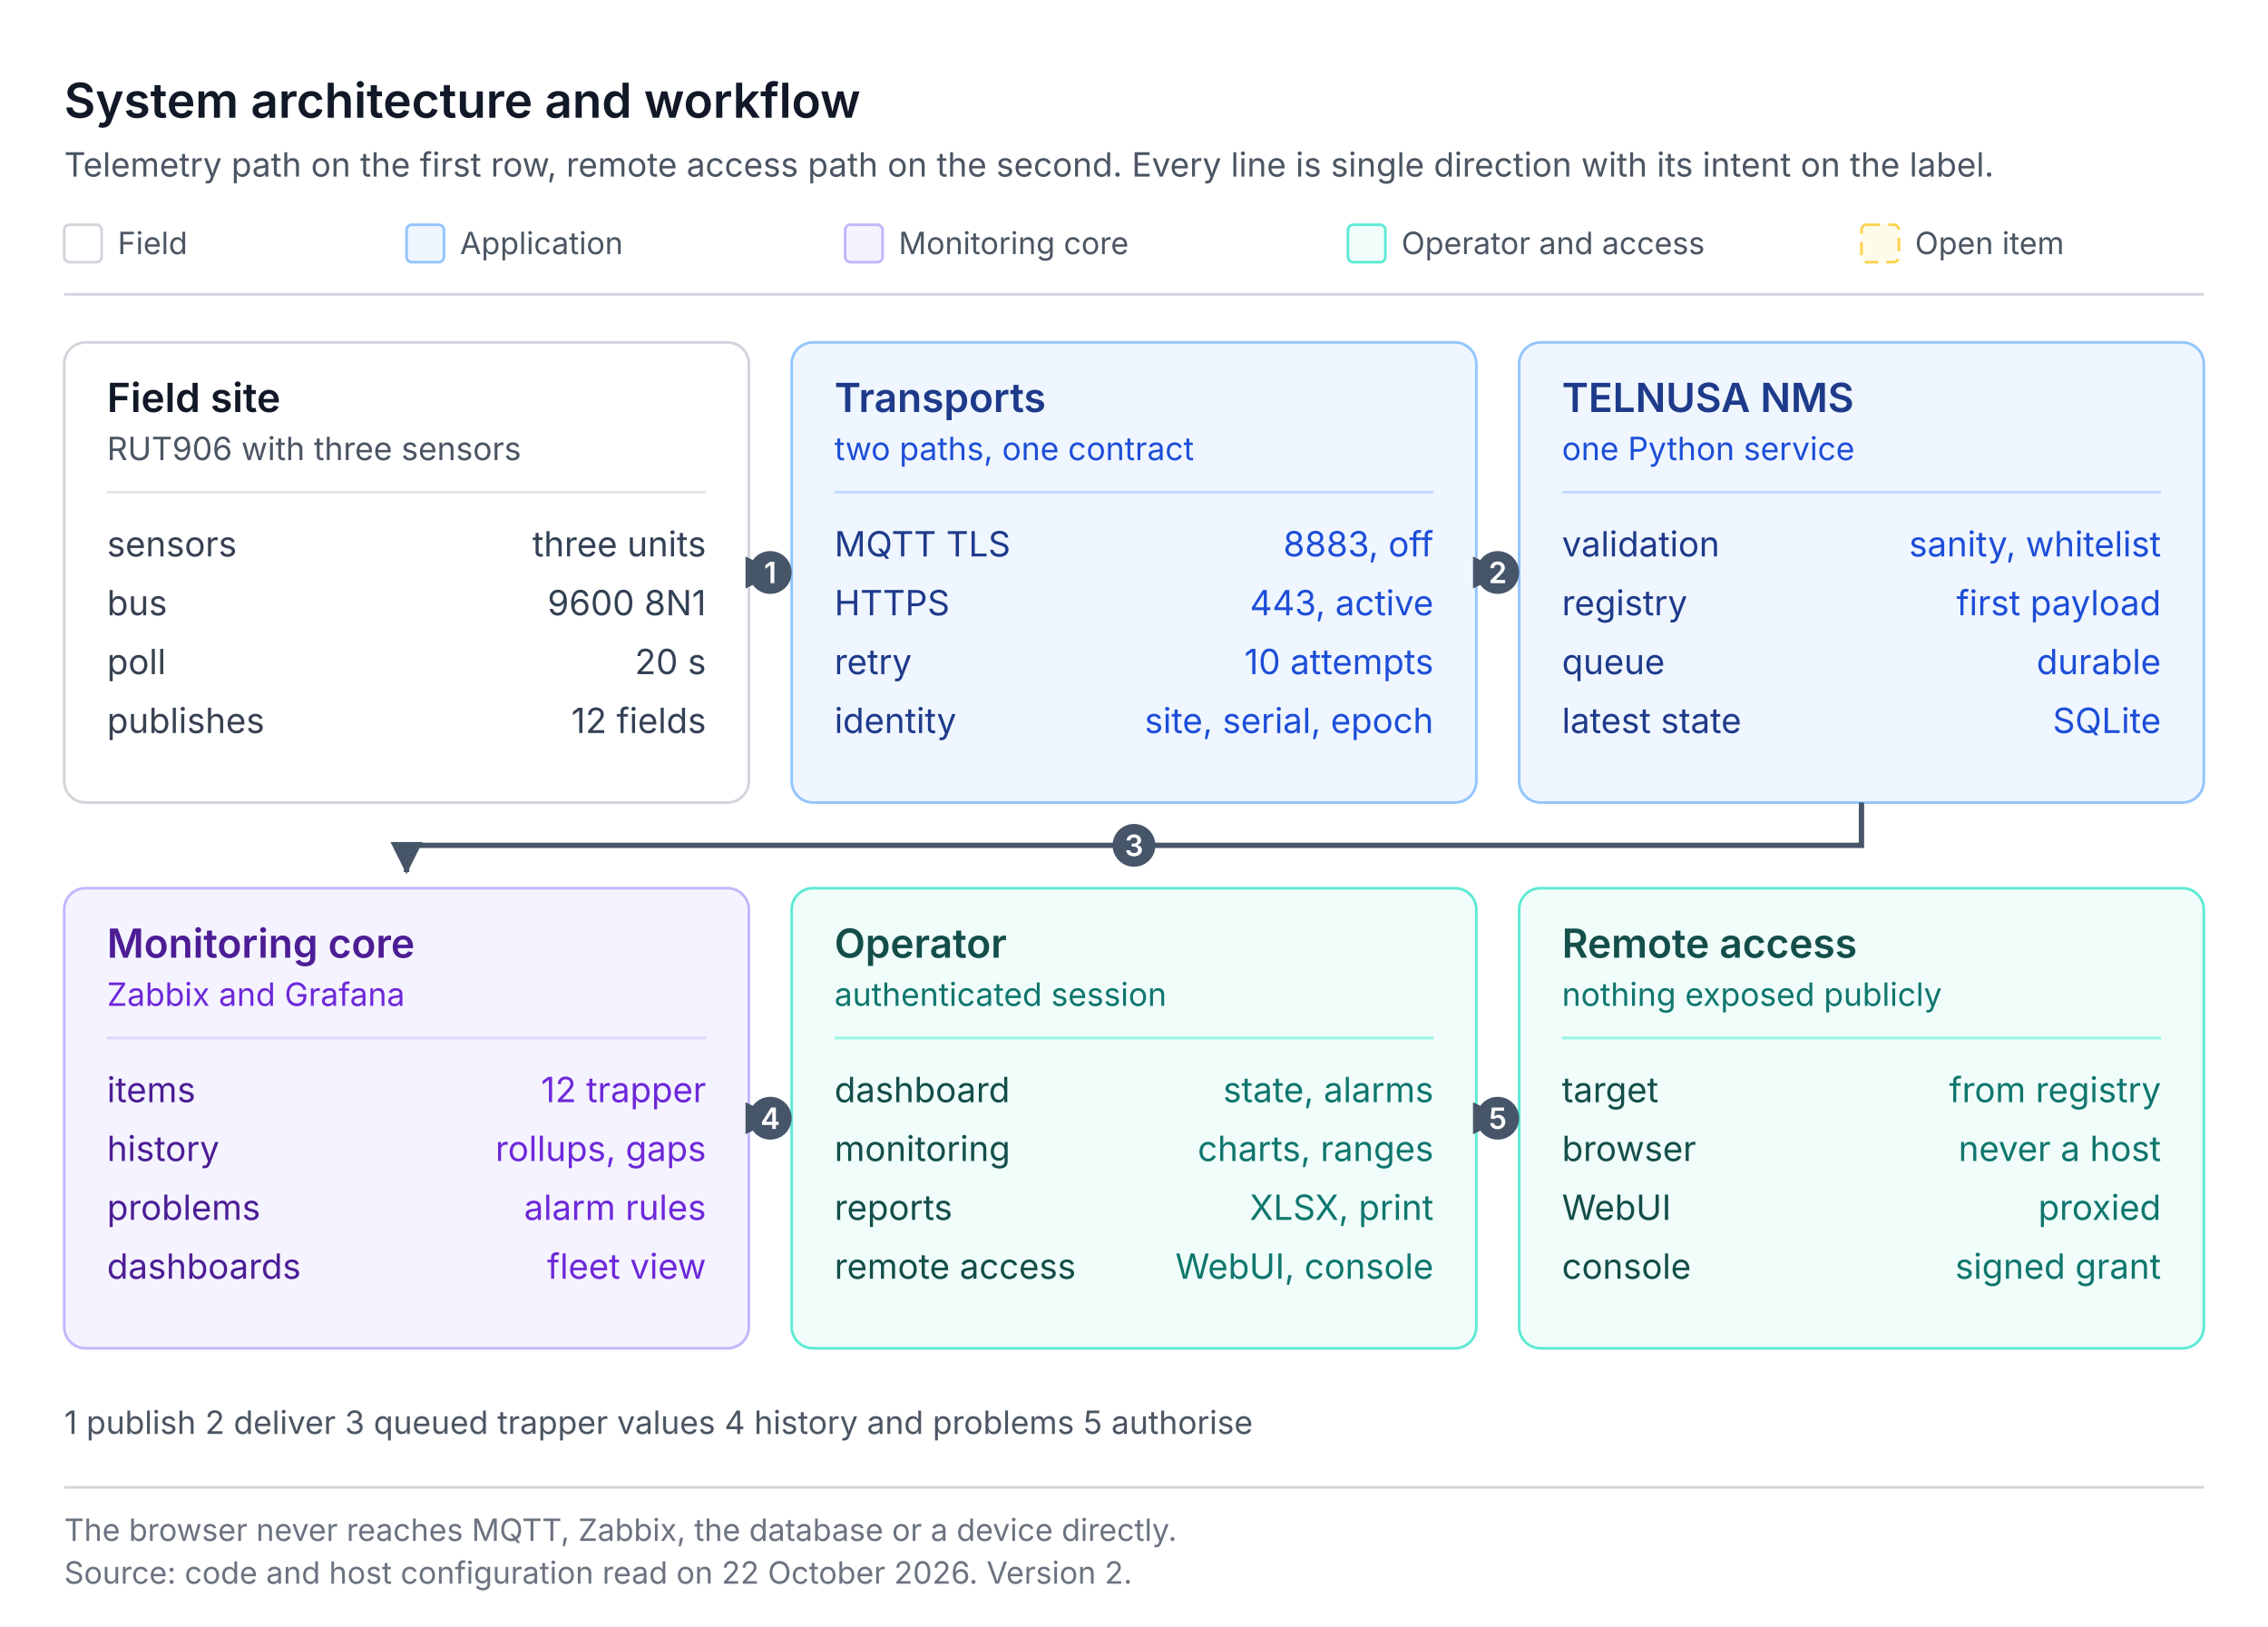
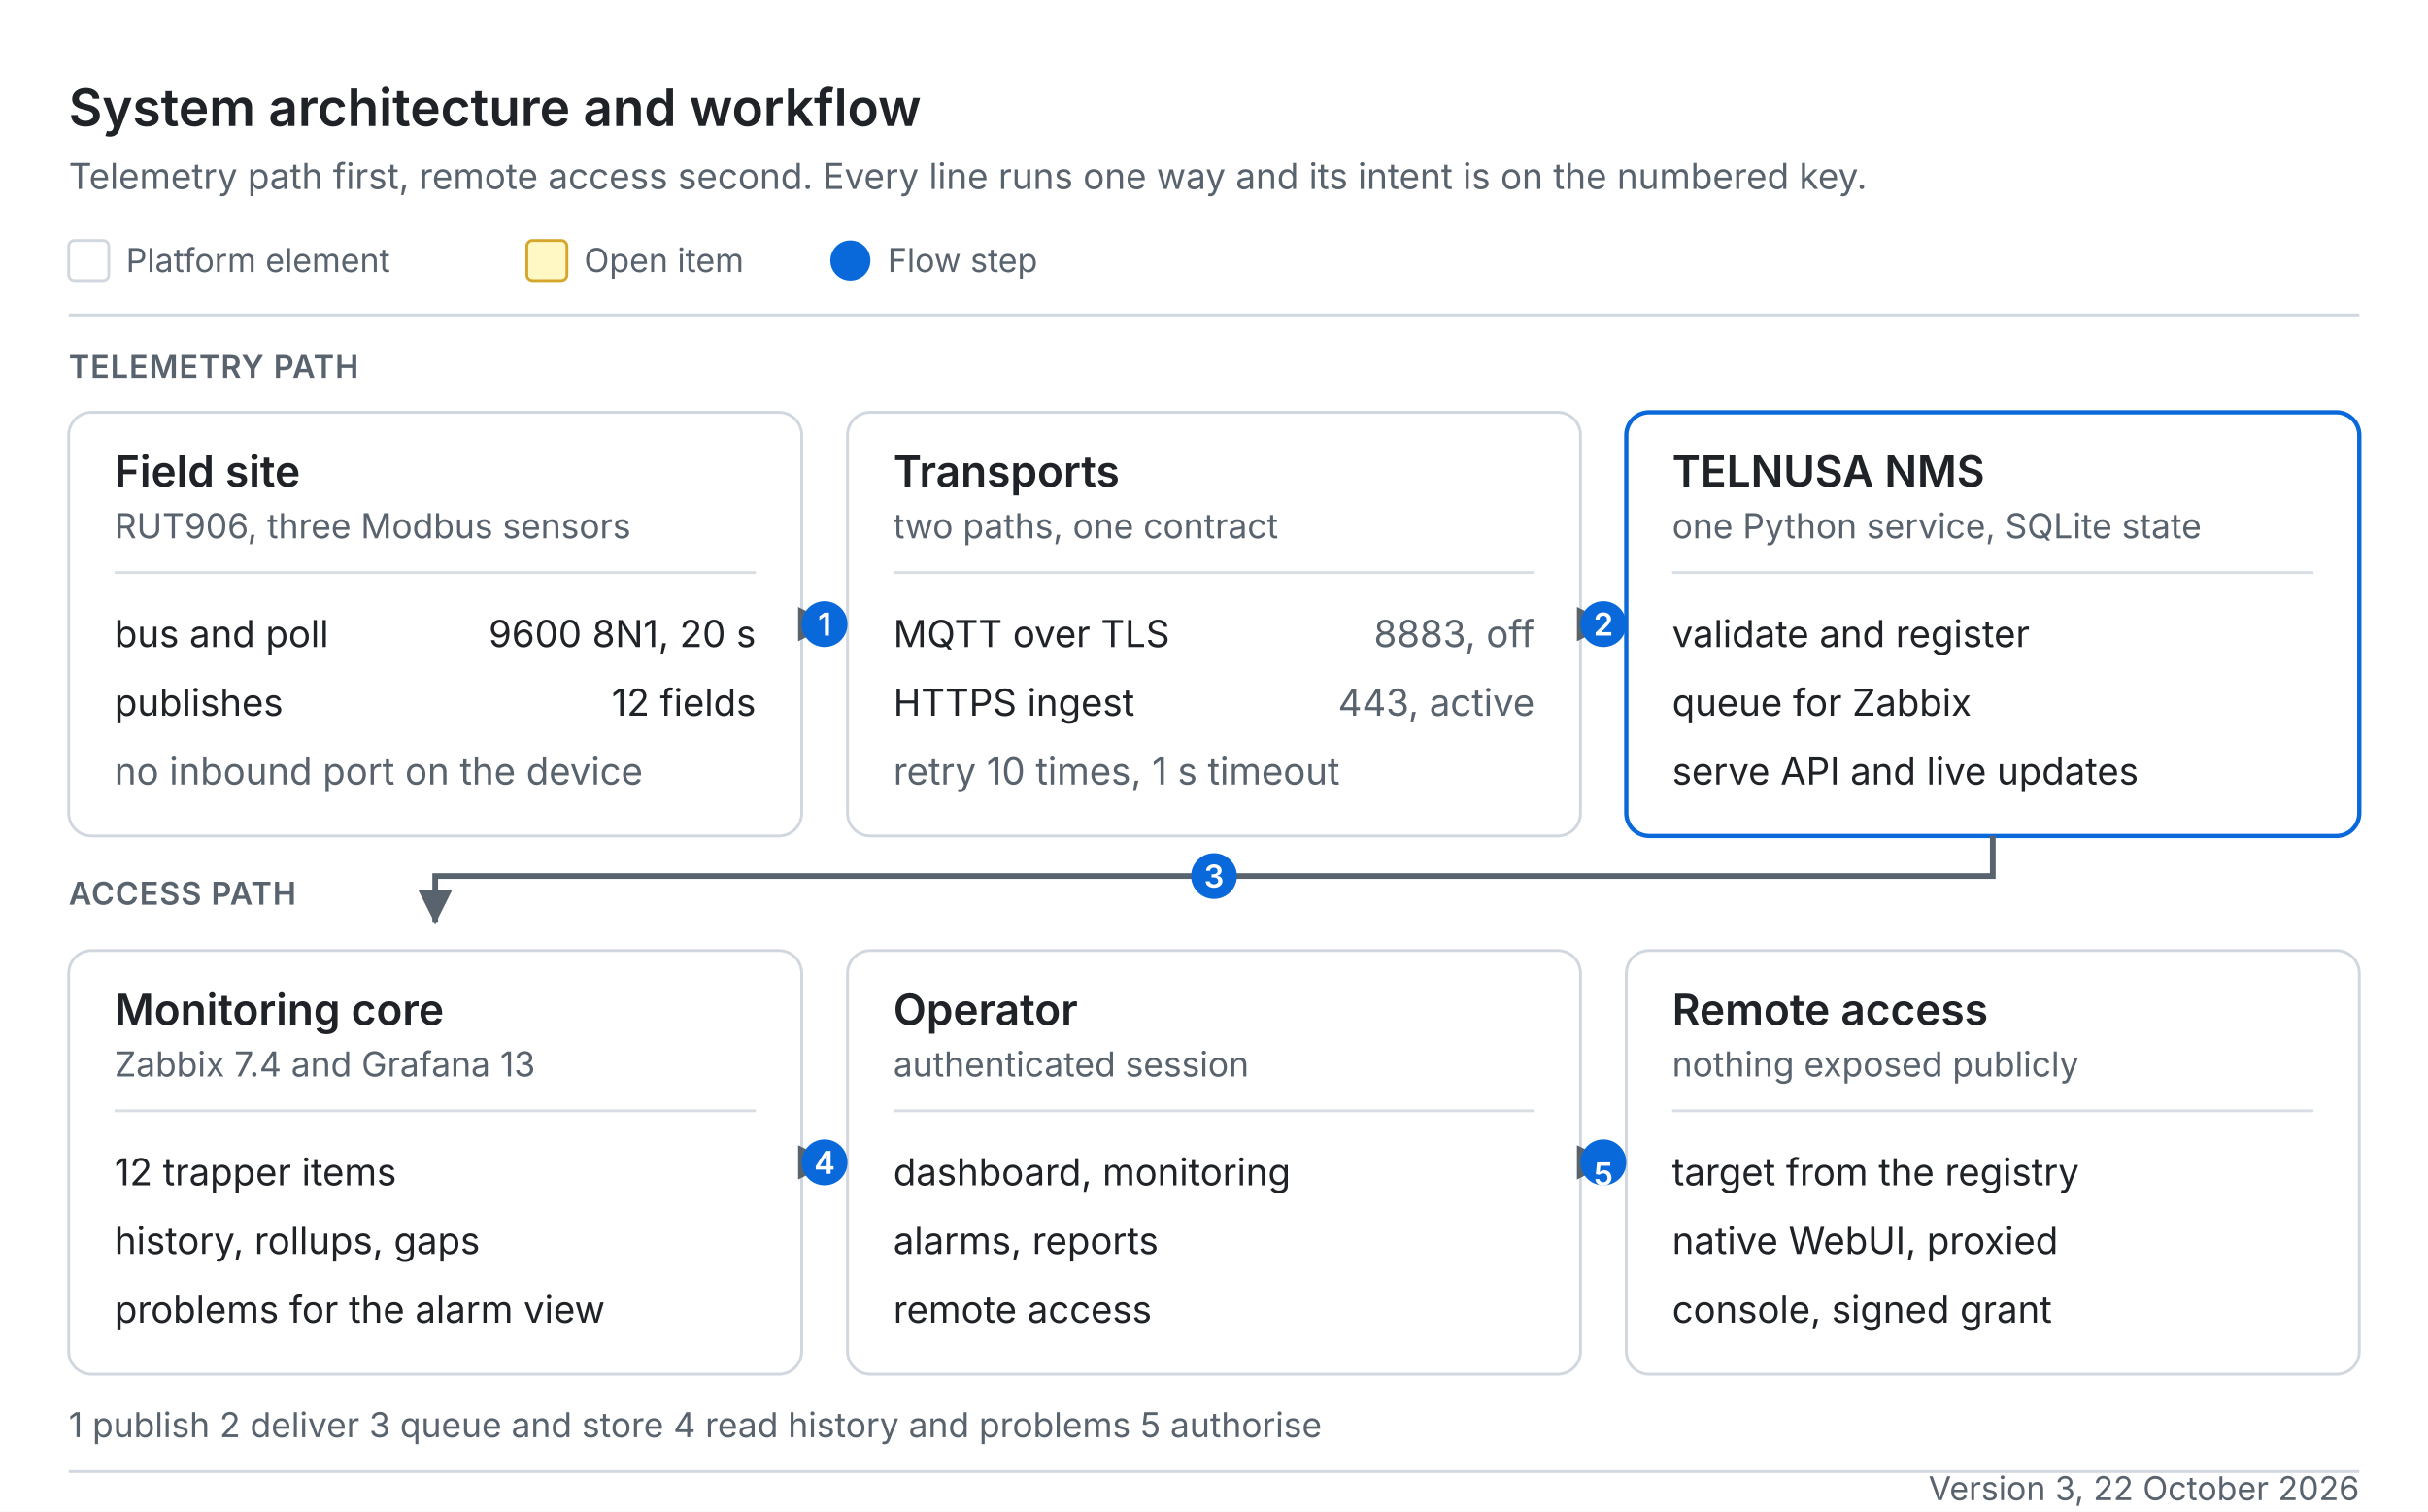
- <svg xmlns="http://www.w3.org/2000/svg" viewBox="0 0 848 608" width="848" height="608" role="img" font-family="Inter, Segoe UI, Helvetica, Arial, sans-serif">
+ <svg xmlns="http://www.w3.org/2000/svg" viewBox="0 0 848 528" width="848" height="528" role="img" font-family="Inter, Segoe UI, Helvetica, Arial, sans-serif">
  <defs>
    <marker id="flow" viewBox="0 0 8 8" refX="7.5" refY="4" markerWidth="6" markerHeight="6" orient="auto-start-reverse">
-       <path d="M 0 0 L 8 4 L 0 8 Z" fill="#475569" />
+       <path d="M 0 0 L 8 4 L 0 8 Z" fill="#59636e" />
    </marker>
  </defs>
-   <rect width="848" height="608" fill="#ffffff" />
-   <text x="24" y="44" font-size="18" font-weight="600" fill="#111827">System architecture and workflow</text>
-   <text x="24" y="66" font-size="12.5" fill="#4b5563">Telemetry path on the first row, remote access path on the second. Every line is single direction with its intent on the label.</text>
-   <g font-size="11.5" fill="#4b5563">
-     <rect x="24" y="84" width="14" height="14" rx="2" fill="#ffffff" stroke="#d1d5db" />
-     <text x="44" y="95">Field</text>
-     <rect x="152" y="84" width="14" height="14" rx="2" fill="#eff6ff" stroke="#93c5fd" />
-     <text x="172" y="95">Application</text>
-     <rect x="316" y="84" width="14" height="14" rx="2" fill="#f5f3ff" stroke="#c4b5fd" />
-     <text x="336" y="95">Monitoring core</text>
-     <rect x="504" y="84" width="14" height="14" rx="2" fill="#f0fdfa" stroke="#5eead4" />
-     <text x="524" y="95">Operator and access</text>
-     <rect x="696" y="84" width="14" height="14" rx="2" fill="#fffbeb" stroke="#fcd34d" stroke-dasharray="5 3" />
-     <text x="716" y="95">Open item</text>
+   <rect width="848" height="528" fill="#ffffff" />
+   <text x="24" y="44" font-size="18" font-weight="600" fill="#1f2328">System architecture and workflow</text>
+   <text x="24" y="66" font-size="12.5" fill="#59636e">Telemetry path first, remote access second. Every line runs one way and its intent is on the numbered key.</text>
+   <g font-size="11.5" fill="#59636e">
+     <rect x="24" y="84" width="14" height="14" rx="2" fill="none" stroke="#d0d7de" />
+     <text x="44" y="95">Platform element</text>
+     <rect x="184" y="84" width="14" height="14" rx="2" fill="#fff8c5" stroke="#d4a72c" />
+     <text x="204" y="95">Open item</text>
+     <circle cx="297" cy="91" r="7" fill="#0969da" />
+     <text x="310" y="95">Flow step</text>
  </g>
-   <line x1="24" y1="110" x2="824" y2="110" stroke="#d1d5db" />
-   <rect x="24" y="128" width="256" height="172" rx="8" fill="#ffffff" stroke="#d1d5db" />
-   <text x="40" y="154" font-size="15" font-weight="600" fill="#111827">Field site</text>
-   <text x="40" y="172" font-size="12" fill="#4b5563">RUT906 with three sensors</text>
-   <line x1="40" y1="184" x2="264" y2="184" stroke="#e5e7eb" />
+   <line x1="24" y1="110" x2="824" y2="110" stroke="#d0d7de" />
+   <text x="24" y="132" font-size="11" font-weight="600" fill="#59636e" letter-spacing="0.32">TELEMETRY PATH</text>
+   <text x="24" y="316" font-size="11" font-weight="600" fill="#59636e" letter-spacing="0.32">ACCESS PATH</text>
+   <rect x="24" y="144" width="256" height="148" rx="8" fill="none" stroke="#d0d7de" />
+   <text x="40" y="170" font-size="15" font-weight="600" fill="#1f2328">Field site</text>
+   <text x="40" y="188" font-size="12" fill="#59636e">RUT906, three Modbus sensors</text>
+   <line x1="40" y1="200" x2="264" y2="200" stroke="#d8dee4" />
  <g font-size="13">
-     <text x="40" y="208" fill="#374151">sensors</text>
-     <text x="264" y="208" fill="#334155" text-anchor="end">three units</text>
-     <text x="40" y="230" fill="#374151">bus</text>
-     <text x="264" y="230" fill="#334155" text-anchor="end">9600 8N1</text>
-     <text x="40" y="252" fill="#374151">poll</text>
-     <text x="264" y="252" fill="#334155" text-anchor="end">20 s</text>
-     <text x="40" y="274" fill="#374151">publishes</text>
-     <text x="264" y="274" fill="#334155" text-anchor="end">12 fields</text>
+     <text x="40" y="226" fill="#1f2328">bus and poll</text>
+     <text x="264" y="226" fill="#1f2328" text-anchor="end">9600 8N1, 20 s</text>
+     <text x="40" y="250" fill="#1f2328">publishes</text>
+     <text x="264" y="250" fill="#1f2328" text-anchor="end">12 fields</text>
+     <text x="40" y="274" fill="#59636e">no inbound port on the device</text>
  </g>
-   <rect x="296" y="128" width="256" height="172" rx="8" fill="#eff6ff" stroke="#93c5fd" />
-   <text x="312" y="154" font-size="15" font-weight="600" fill="#1e3a8a">Transports</text>
-   <text x="312" y="172" font-size="12" fill="#1d4ed8">two paths, one contract</text>
-   <line x1="312" y1="184" x2="536" y2="184" stroke="#bfdbfe" />
+   <rect x="296" y="144" width="256" height="148" rx="8" fill="none" stroke="#d0d7de" />
+   <text x="312" y="170" font-size="15" font-weight="600" fill="#1f2328">Transports</text>
+   <text x="312" y="188" font-size="12" fill="#59636e">two paths, one contract</text>
+   <line x1="312" y1="200" x2="536" y2="200" stroke="#d8dee4" />
  <g font-size="13">
-     <text x="312" y="208" fill="#1e3a8a">MQTT TLS</text>
-     <text x="536" y="208" fill="#1d4ed8" text-anchor="end">8883, off</text>
-     <text x="312" y="230" fill="#1e3a8a">HTTPS</text>
-     <text x="536" y="230" fill="#1d4ed8" text-anchor="end">443, active</text>
-     <text x="312" y="252" fill="#1e3a8a">retry</text>
-     <text x="536" y="252" fill="#1d4ed8" text-anchor="end">10 attempts</text>
-     <text x="312" y="274" fill="#1e3a8a">identity</text>
-     <text x="536" y="274" fill="#1d4ed8" text-anchor="end">site, serial, epoch</text>
+     <text x="312" y="226" fill="#1f2328">MQTT over TLS</text>
+     <text x="536" y="226" fill="#59636e" text-anchor="end">8883, off</text>
+     <text x="312" y="250" fill="#1f2328">HTTPS ingest</text>
+     <text x="536" y="250" fill="#59636e" text-anchor="end">443, active</text>
+     <text x="312" y="274" fill="#59636e">retry 10 times, 1 s timeout</text>
  </g>
-   <rect x="568" y="128" width="256" height="172" rx="8" fill="#eff6ff" stroke="#93c5fd" />
-   <text x="584" y="154" font-size="15" font-weight="600" fill="#1e3a8a">TELNUSA NMS</text>
-   <text x="584" y="172" font-size="12" fill="#1d4ed8">one Python service</text>
-   <line x1="584" y1="184" x2="808" y2="184" stroke="#bfdbfe" />
+   <rect x="568" y="144" width="256" height="148" rx="8" fill="none" stroke="#0969da" stroke-width="1.5" />
+   <text x="584" y="170" font-size="15" font-weight="600" fill="#1f2328">TELNUSA NMS</text>
+   <text x="584" y="188" font-size="12" fill="#59636e">one Python service, SQLite state</text>
+   <line x1="584" y1="200" x2="808" y2="200" stroke="#d8dee4" />
  <g font-size="13">
-     <text x="584" y="208" fill="#1e3a8a">validation</text>
-     <text x="808" y="208" fill="#1d4ed8" text-anchor="end">sanity, whitelist</text>
-     <text x="584" y="230" fill="#1e3a8a">registry</text>
-     <text x="808" y="230" fill="#1d4ed8" text-anchor="end">first payload</text>
-     <text x="584" y="252" fill="#1e3a8a">queue</text>
-     <text x="808" y="252" fill="#1d4ed8" text-anchor="end">durable</text>
-     <text x="584" y="274" fill="#1e3a8a">latest state</text>
-     <text x="808" y="274" fill="#1d4ed8" text-anchor="end">SQLite</text>
+     <text x="584" y="226" fill="#1f2328">validate and register</text>
+     <text x="584" y="250" fill="#1f2328">queue for Zabbix</text>
+     <text x="584" y="274" fill="#1f2328">serve API and live updates</text>
  </g>
-   <rect x="24" y="332" width="256" height="172" rx="8" fill="#f5f3ff" stroke="#c4b5fd" />
-   <text x="40" y="358" font-size="15" font-weight="600" fill="#4c1d95">Monitoring core</text>
-   <text x="40" y="376" font-size="12" fill="#6d28d9">Zabbix and Grafana</text>
-   <line x1="40" y1="388" x2="264" y2="388" stroke="#ddd6fe" />
+   <rect x="24" y="332" width="256" height="148" rx="8" fill="none" stroke="#d0d7de" />
+   <text x="40" y="358" font-size="15" font-weight="600" fill="#1f2328">Monitoring core</text>
+   <text x="40" y="376" font-size="12" fill="#59636e">Zabbix 7.4 and Grafana 13</text>
+   <line x1="40" y1="388" x2="264" y2="388" stroke="#d8dee4" />
  <g font-size="13">
-     <text x="40" y="412" fill="#4c1d95">items</text>
-     <text x="264" y="412" fill="#6d28d9" text-anchor="end">12 trapper</text>
-     <text x="40" y="434" fill="#4c1d95">history</text>
-     <text x="264" y="434" fill="#6d28d9" text-anchor="end">rollups, gaps</text>
-     <text x="40" y="456" fill="#4c1d95">problems</text>
-     <text x="264" y="456" fill="#6d28d9" text-anchor="end">alarm rules</text>
-     <text x="40" y="478" fill="#4c1d95">dashboards</text>
-     <text x="264" y="478" fill="#6d28d9" text-anchor="end">fleet view</text>
+     <text x="40" y="414" fill="#1f2328">12 trapper items</text>
+     <text x="40" y="438" fill="#1f2328">history, rollups, gaps</text>
+     <text x="40" y="462" fill="#1f2328">problems for the alarm view</text>
  </g>
-   <rect x="296" y="332" width="256" height="172" rx="8" fill="#f0fdfa" stroke="#5eead4" />
-   <text x="312" y="358" font-size="15" font-weight="600" fill="#134e4a">Operator</text>
-   <text x="312" y="376" font-size="12" fill="#0f766e">authenticated session</text>
-   <line x1="312" y1="388" x2="536" y2="388" stroke="#99f6e4" />
+   <rect x="296" y="332" width="256" height="148" rx="8" fill="none" stroke="#d0d7de" />
+   <text x="312" y="358" font-size="15" font-weight="600" fill="#1f2328">Operator</text>
+   <text x="312" y="376" font-size="12" fill="#59636e">authenticated session</text>
+   <line x1="312" y1="388" x2="536" y2="388" stroke="#d8dee4" />
  <g font-size="13">
-     <text x="312" y="412" fill="#134e4a">dashboard</text>
-     <text x="536" y="412" fill="#0f766e" text-anchor="end">state, alarms</text>
-     <text x="312" y="434" fill="#134e4a">monitoring</text>
-     <text x="536" y="434" fill="#0f766e" text-anchor="end">charts, ranges</text>
-     <text x="312" y="456" fill="#134e4a">reports</text>
-     <text x="536" y="456" fill="#0f766e" text-anchor="end">XLSX, print</text>
-     <text x="312" y="478" fill="#134e4a">remote access</text>
-     <text x="536" y="478" fill="#0f766e" text-anchor="end">WebUI, console</text>
+     <text x="312" y="414" fill="#1f2328">dashboard, monitoring</text>
+     <text x="312" y="438" fill="#1f2328">alarms, reports</text>
+     <text x="312" y="462" fill="#1f2328">remote access</text>
  </g>
-   <rect x="568" y="332" width="256" height="172" rx="8" fill="#f0fdfa" stroke="#5eead4" />
-   <text x="584" y="358" font-size="15" font-weight="600" fill="#134e4a">Remote access</text>
-   <text x="584" y="376" font-size="12" fill="#0f766e">nothing exposed publicly</text>
-   <line x1="584" y1="388" x2="808" y2="388" stroke="#99f6e4" />
+   <rect x="568" y="332" width="256" height="148" rx="8" fill="none" stroke="#d0d7de" />
+   <text x="584" y="358" font-size="15" font-weight="600" fill="#1f2328">Remote access</text>
+   <text x="584" y="376" font-size="12" fill="#59636e">nothing exposed publicly</text>
+   <line x1="584" y1="388" x2="808" y2="388" stroke="#d8dee4" />
  <g font-size="13">
-     <text x="584" y="412" fill="#134e4a">target</text>
-     <text x="808" y="412" fill="#0f766e" text-anchor="end">from registry</text>
-     <text x="584" y="434" fill="#134e4a">browser</text>
-     <text x="808" y="434" fill="#0f766e" text-anchor="end">never a host</text>
-     <text x="584" y="456" fill="#134e4a">WebUI</text>
-     <text x="808" y="456" fill="#0f766e" text-anchor="end">proxied</text>
-     <text x="584" y="478" fill="#134e4a">console</text>
-     <text x="808" y="478" fill="#0f766e" text-anchor="end">signed grant</text>
+     <text x="584" y="414" fill="#1f2328">target from the registry</text>
+     <text x="584" y="438" fill="#1f2328">native WebUI, proxied</text>
+     <text x="584" y="462" fill="#1f2328">console, signed grant</text>
  </g>
-   <line x1="280" y1="214" x2="290" y2="214" stroke="#475569" stroke-width="2" marker-end="url(#flow)" />
-   <line x1="552" y1="214" x2="562" y2="214" stroke="#475569" stroke-width="2" marker-end="url(#flow)" />
-   <line x1="280" y1="418" x2="290" y2="418" stroke="#475569" stroke-width="2" marker-end="url(#flow)" />
-   <line x1="552" y1="418" x2="562" y2="418" stroke="#475569" stroke-width="2" marker-end="url(#flow)" />
-   <path d="M 696 300 L 696 316 L 152 316 L 152 326" fill="none" stroke="#475569" stroke-width="2" marker-end="url(#flow)" />
+   <line x1="280" y1="218" x2="290" y2="218" stroke="#59636e" stroke-width="2" marker-end="url(#flow)" />
+   <line x1="552" y1="218" x2="562" y2="218" stroke="#59636e" stroke-width="2" marker-end="url(#flow)" />
+   <line x1="280" y1="406" x2="290" y2="406" stroke="#59636e" stroke-width="2" marker-end="url(#flow)" />
+   <line x1="552" y1="406" x2="562" y2="406" stroke="#59636e" stroke-width="2" marker-end="url(#flow)" />
+   <path d="M 696 292 L 696 306 L 152 306 L 152 322" fill="none" stroke="#59636e" stroke-width="2" marker-end="url(#flow)" />
  <g font-size="11" font-weight="600" fill="#ffffff" text-anchor="middle">
-     <circle cx="288" cy="214" r="8" fill="#475569" />
-     <text x="288" y="218">1</text>
-     <circle cx="560" cy="214" r="8" fill="#475569" />
-     <text x="560" y="218">2</text>
-     <circle cx="424" cy="316" r="8" fill="#475569" />
-     <text x="424" y="320">3</text>
-     <circle cx="288" cy="418" r="8" fill="#475569" />
-     <text x="288" y="422">4</text>
-     <circle cx="560" cy="418" r="8" fill="#475569" />
-     <text x="560" y="422">5</text>
+     <circle cx="288" cy="218" r="8" fill="#0969da" />
+     <text x="288" y="222">1</text>
+     <circle cx="560" cy="218" r="8" fill="#0969da" />
+     <text x="560" y="222">2</text>
+     <circle cx="424" cy="306" r="8" fill="#0969da" />
+     <text x="424" y="310">3</text>
+     <circle cx="288" cy="406" r="8" fill="#0969da" />
+     <text x="288" y="410">4</text>
+     <circle cx="560" cy="406" r="8" fill="#0969da" />
+     <text x="560" y="414">5</text>
  </g>
-   <text x="24" y="536" font-size="12" fill="#4b5563">1 publish   2 deliver   3 queued trapper values   4 history and problems   5 authorise</text>
-   <line x1="24" y1="556" x2="824" y2="556" stroke="#d1d5db" />
-   <text x="24" y="576" font-size="11.5" fill="#6b7280">The browser never reaches MQTT, Zabbix, the database or a device directly.</text>
-   <text x="24" y="592" font-size="11.5" fill="#6b7280">Source: code and host configuration read on 22 October 2026. Version 2.</text>
+   <text x="24" y="502" font-size="12" fill="#59636e">1 publish   2 deliver   3 queue and store   4 read history and problems   5 authorise</text>
+   <line x1="24" y1="514" x2="824" y2="514" stroke="#d0d7de" />
+   <text x="824" y="524" font-size="11.5" fill="#59636e" text-anchor="end">Version 3, 22 October 2026</text>
</svg>
